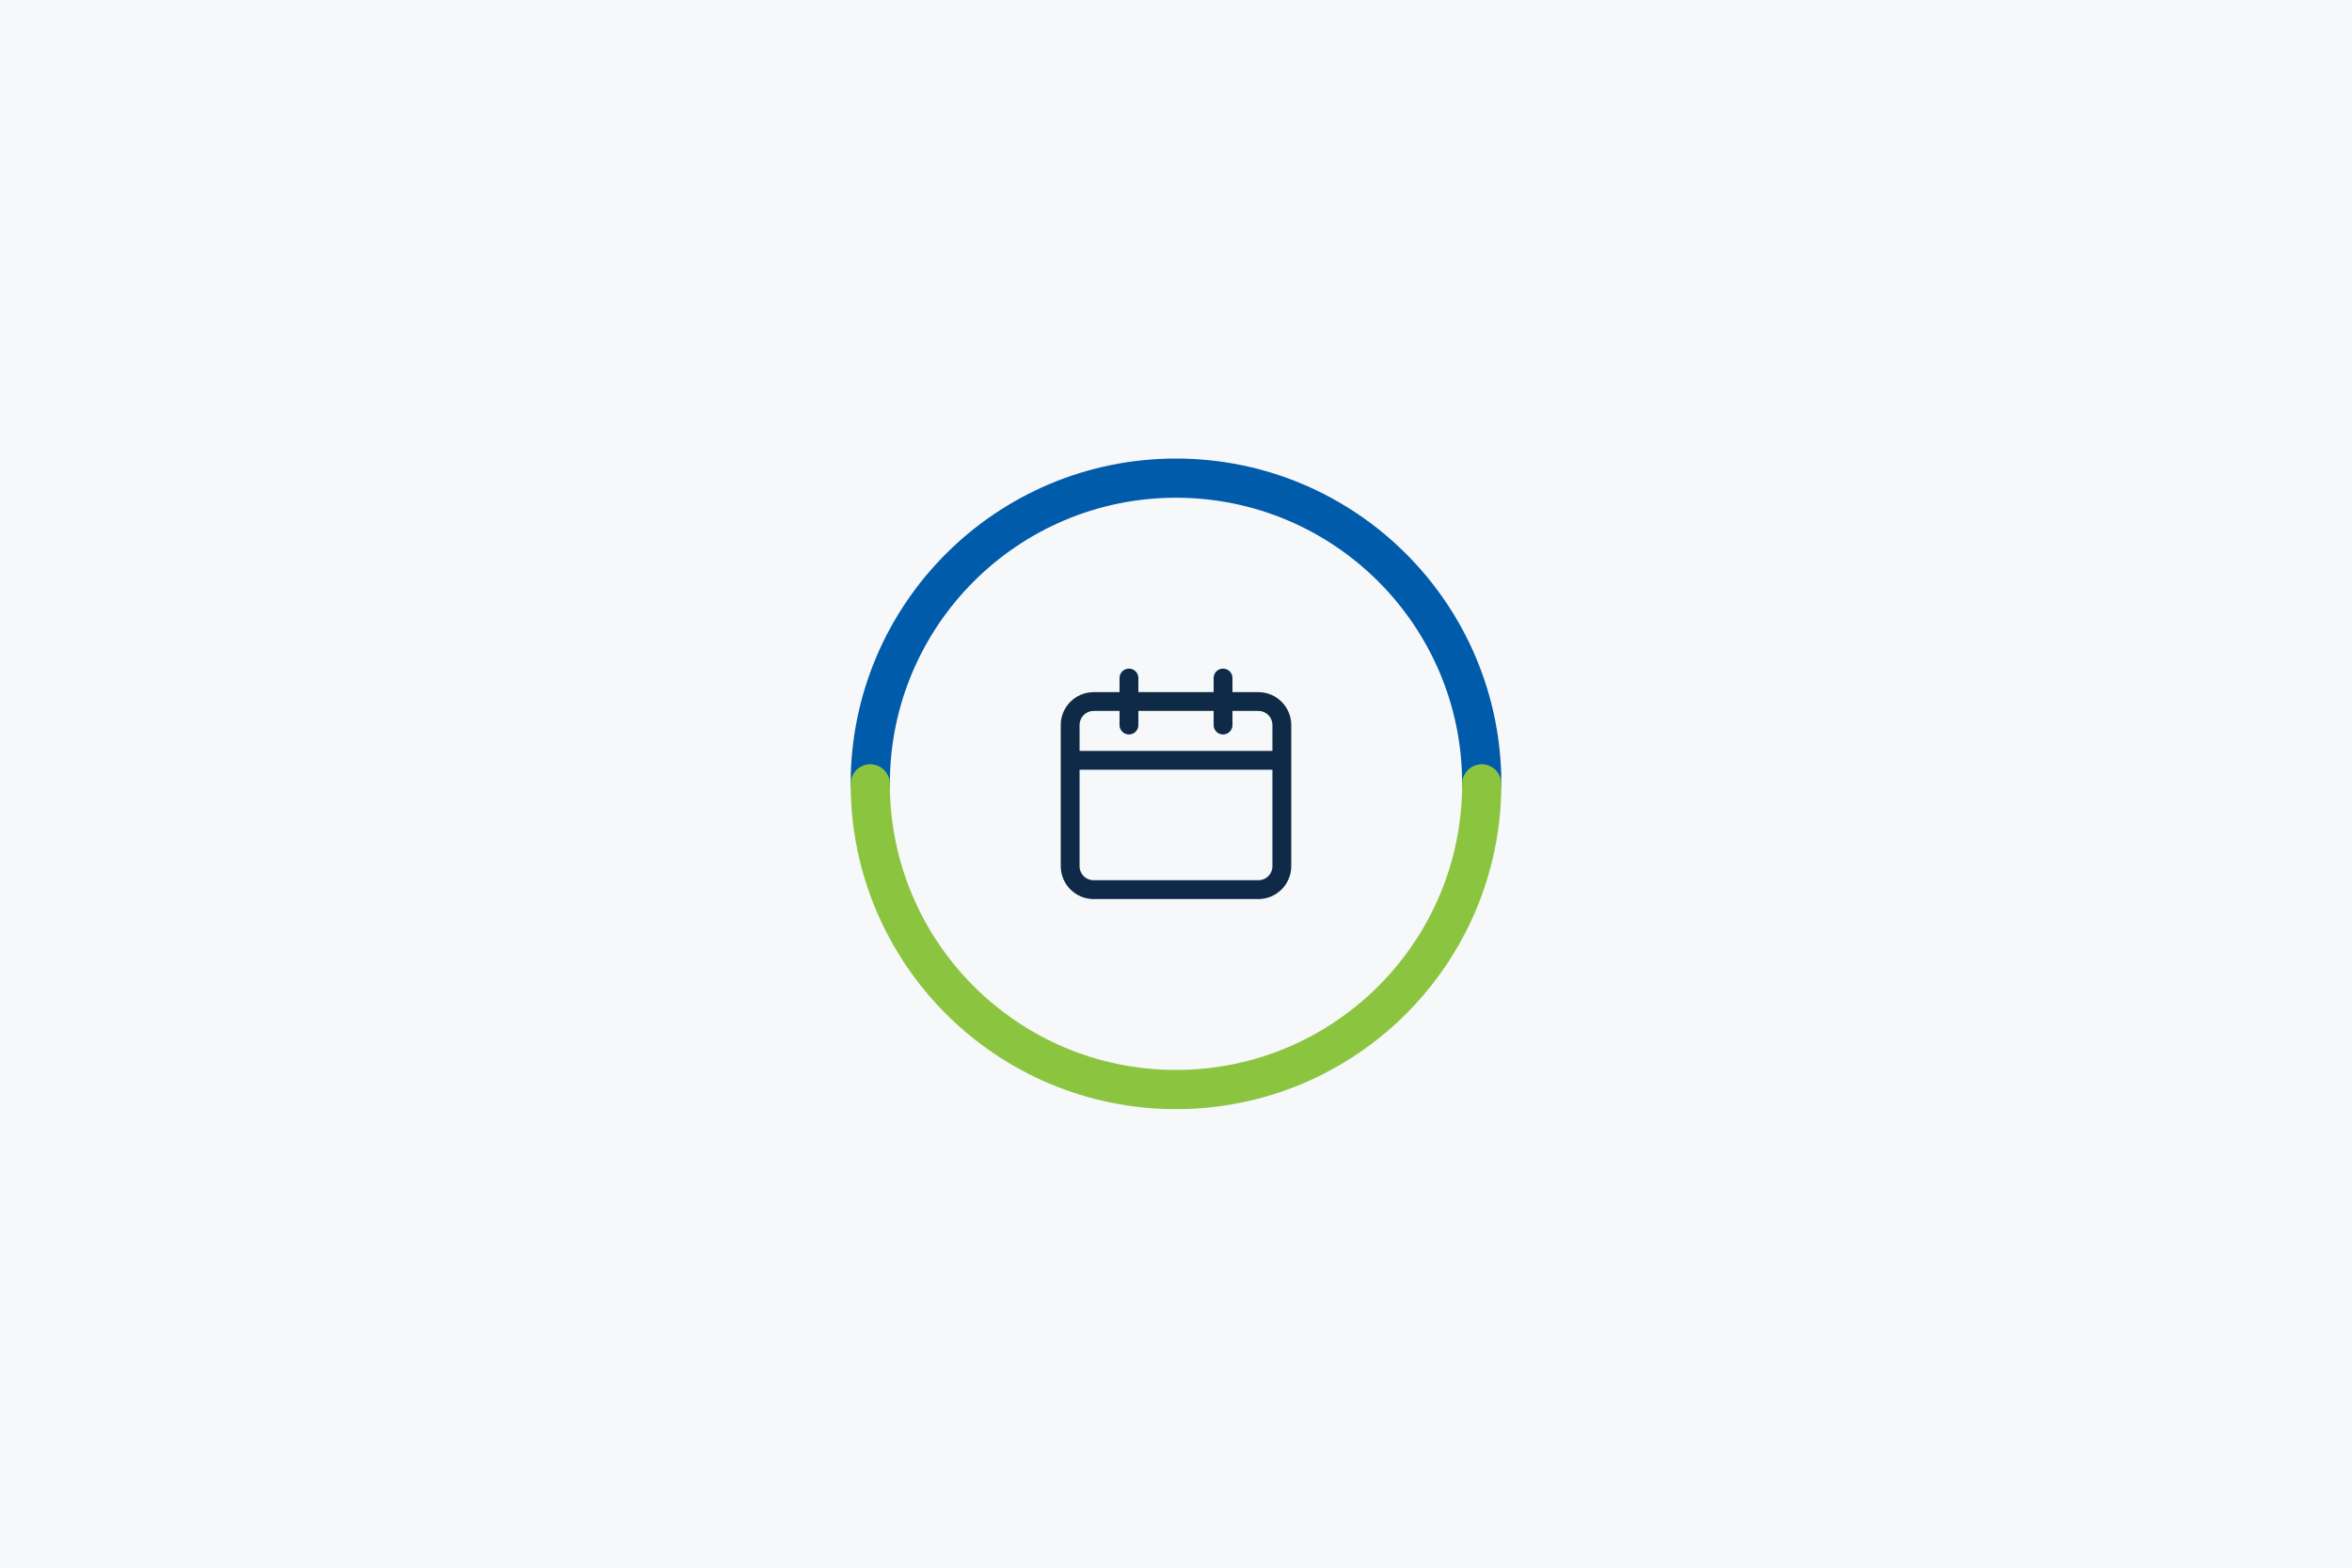
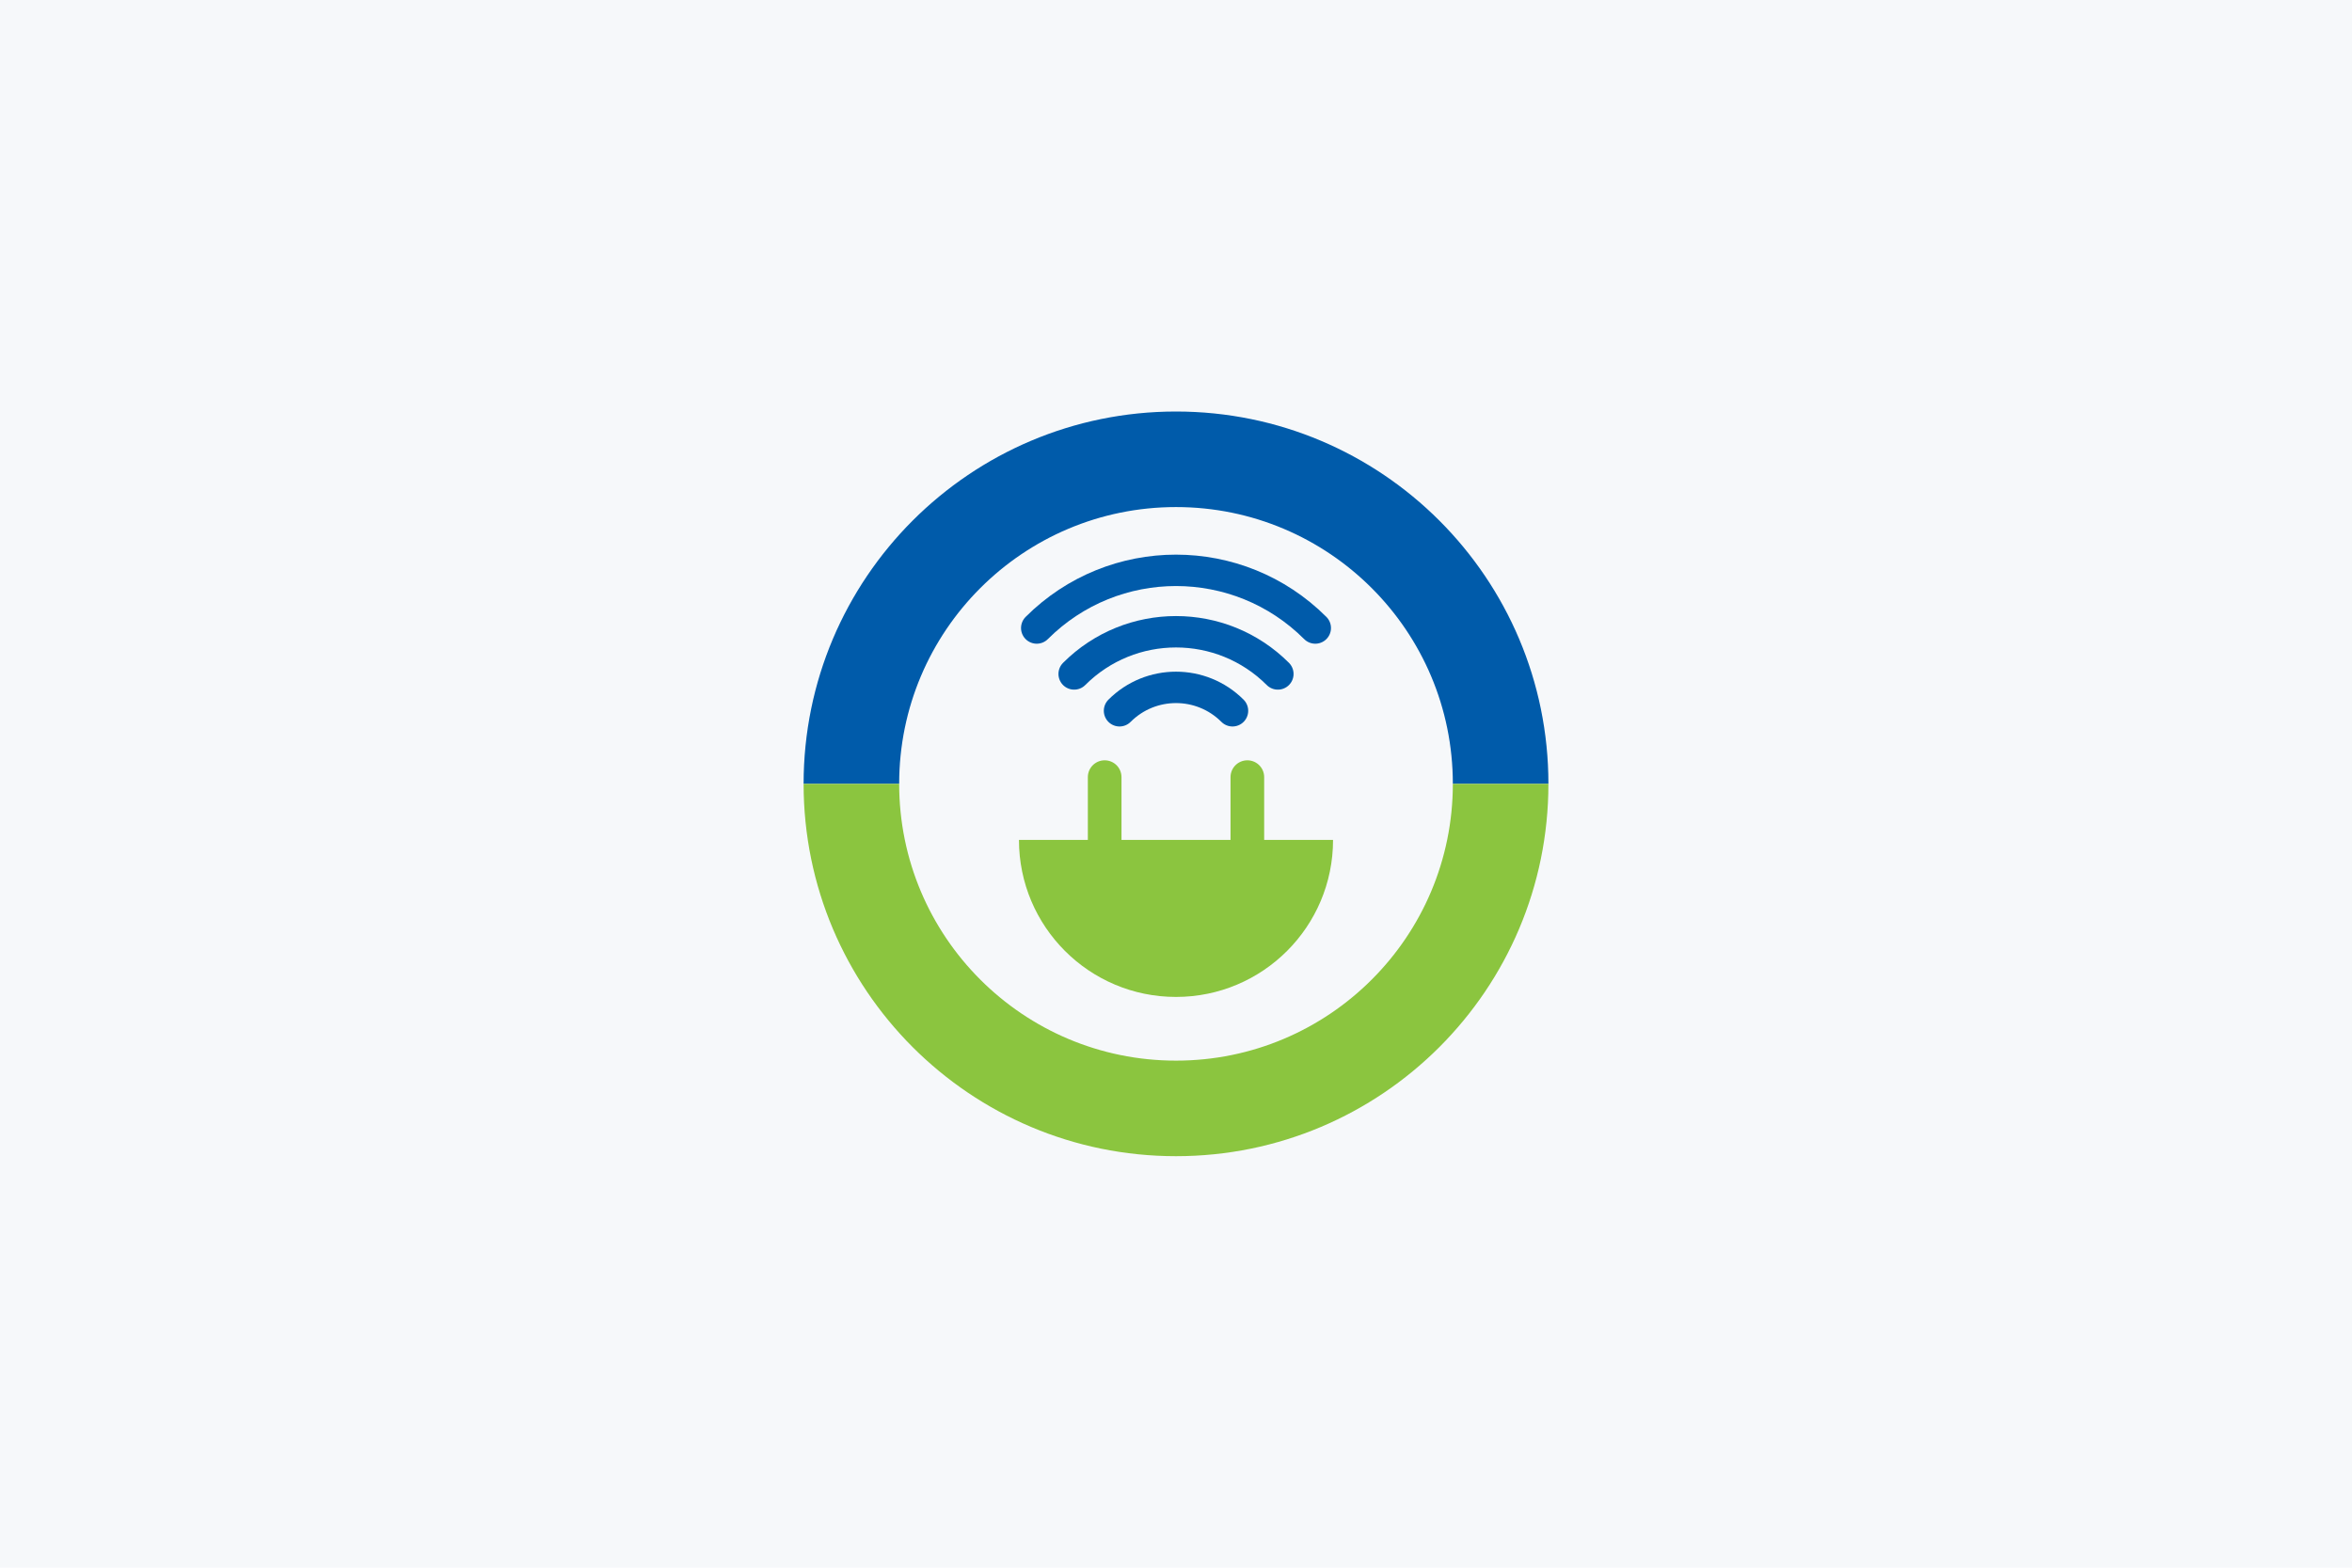
- <svg xmlns="http://www.w3.org/2000/svg" viewBox="0 0 600 400" role="img" aria-label="CalPlug event">
+ <svg xmlns="http://www.w3.org/2000/svg" viewBox="0 0 600 400" role="img" aria-label="CalPlug">
  <rect width="600" height="400" fill="#F6F8FA" />
-   <g fill="none" stroke-linecap="round" stroke-linejoin="round">
-     <path d="M222 200A78 78 0 0 1 378 200" stroke="#005BAA" stroke-width="10" />
-     <path d="M222 200A78 78 0 0 0 378 200" stroke="#8BC53F" stroke-width="10" />
-     <g transform="translate(264 164) scale(3)" stroke="#0E2A47" stroke-width="1.6">
-       <path d="M5 5h14a2 2 0 0 1 2 2v12a2 2 0 0 1-2 2H5a2 2 0 0 1-2-2V7a2 2 0 0 1 2-2zM3 10h18M8 3v4M16 3v4" />
+   <g transform="translate(205 105) scale(1.1446)">
+     <path d="M0 83A83 83 0 0 1 166 83H144.7A61.7 61.7 0 0 0 21.3 83Z" fill="#005BAA" />
+     <path d="M0 83A83 83 0 0 0 166 83H144.7A61.7 61.7 0 0 1 21.3 83Z" fill="#8BC53F" />
+     <g fill="none" stroke="#005BAA" stroke-width="7" stroke-linecap="round">
+       <path d="M70.41 66.71A17.8 17.8 0 0 1 95.59 66.71" />
+       <path d="M60.30 58.50A32.1 32.1 0 0 1 105.70 58.50" />
+       <path d="M51.96 48.26A43.9 43.9 0 0 1 114.04 48.26" />
+     </g>
+     <path d="M48 95.5H118A35 35 0 0 1 48 95.5Z" fill="#8BC53F" />
+     <g stroke="#8BC53F" stroke-width="7.5" stroke-linecap="round">
+       <path d="M67.1 81.5V96.5M98.9 81.5V96.5" />
    </g>
  </g>
</svg>
